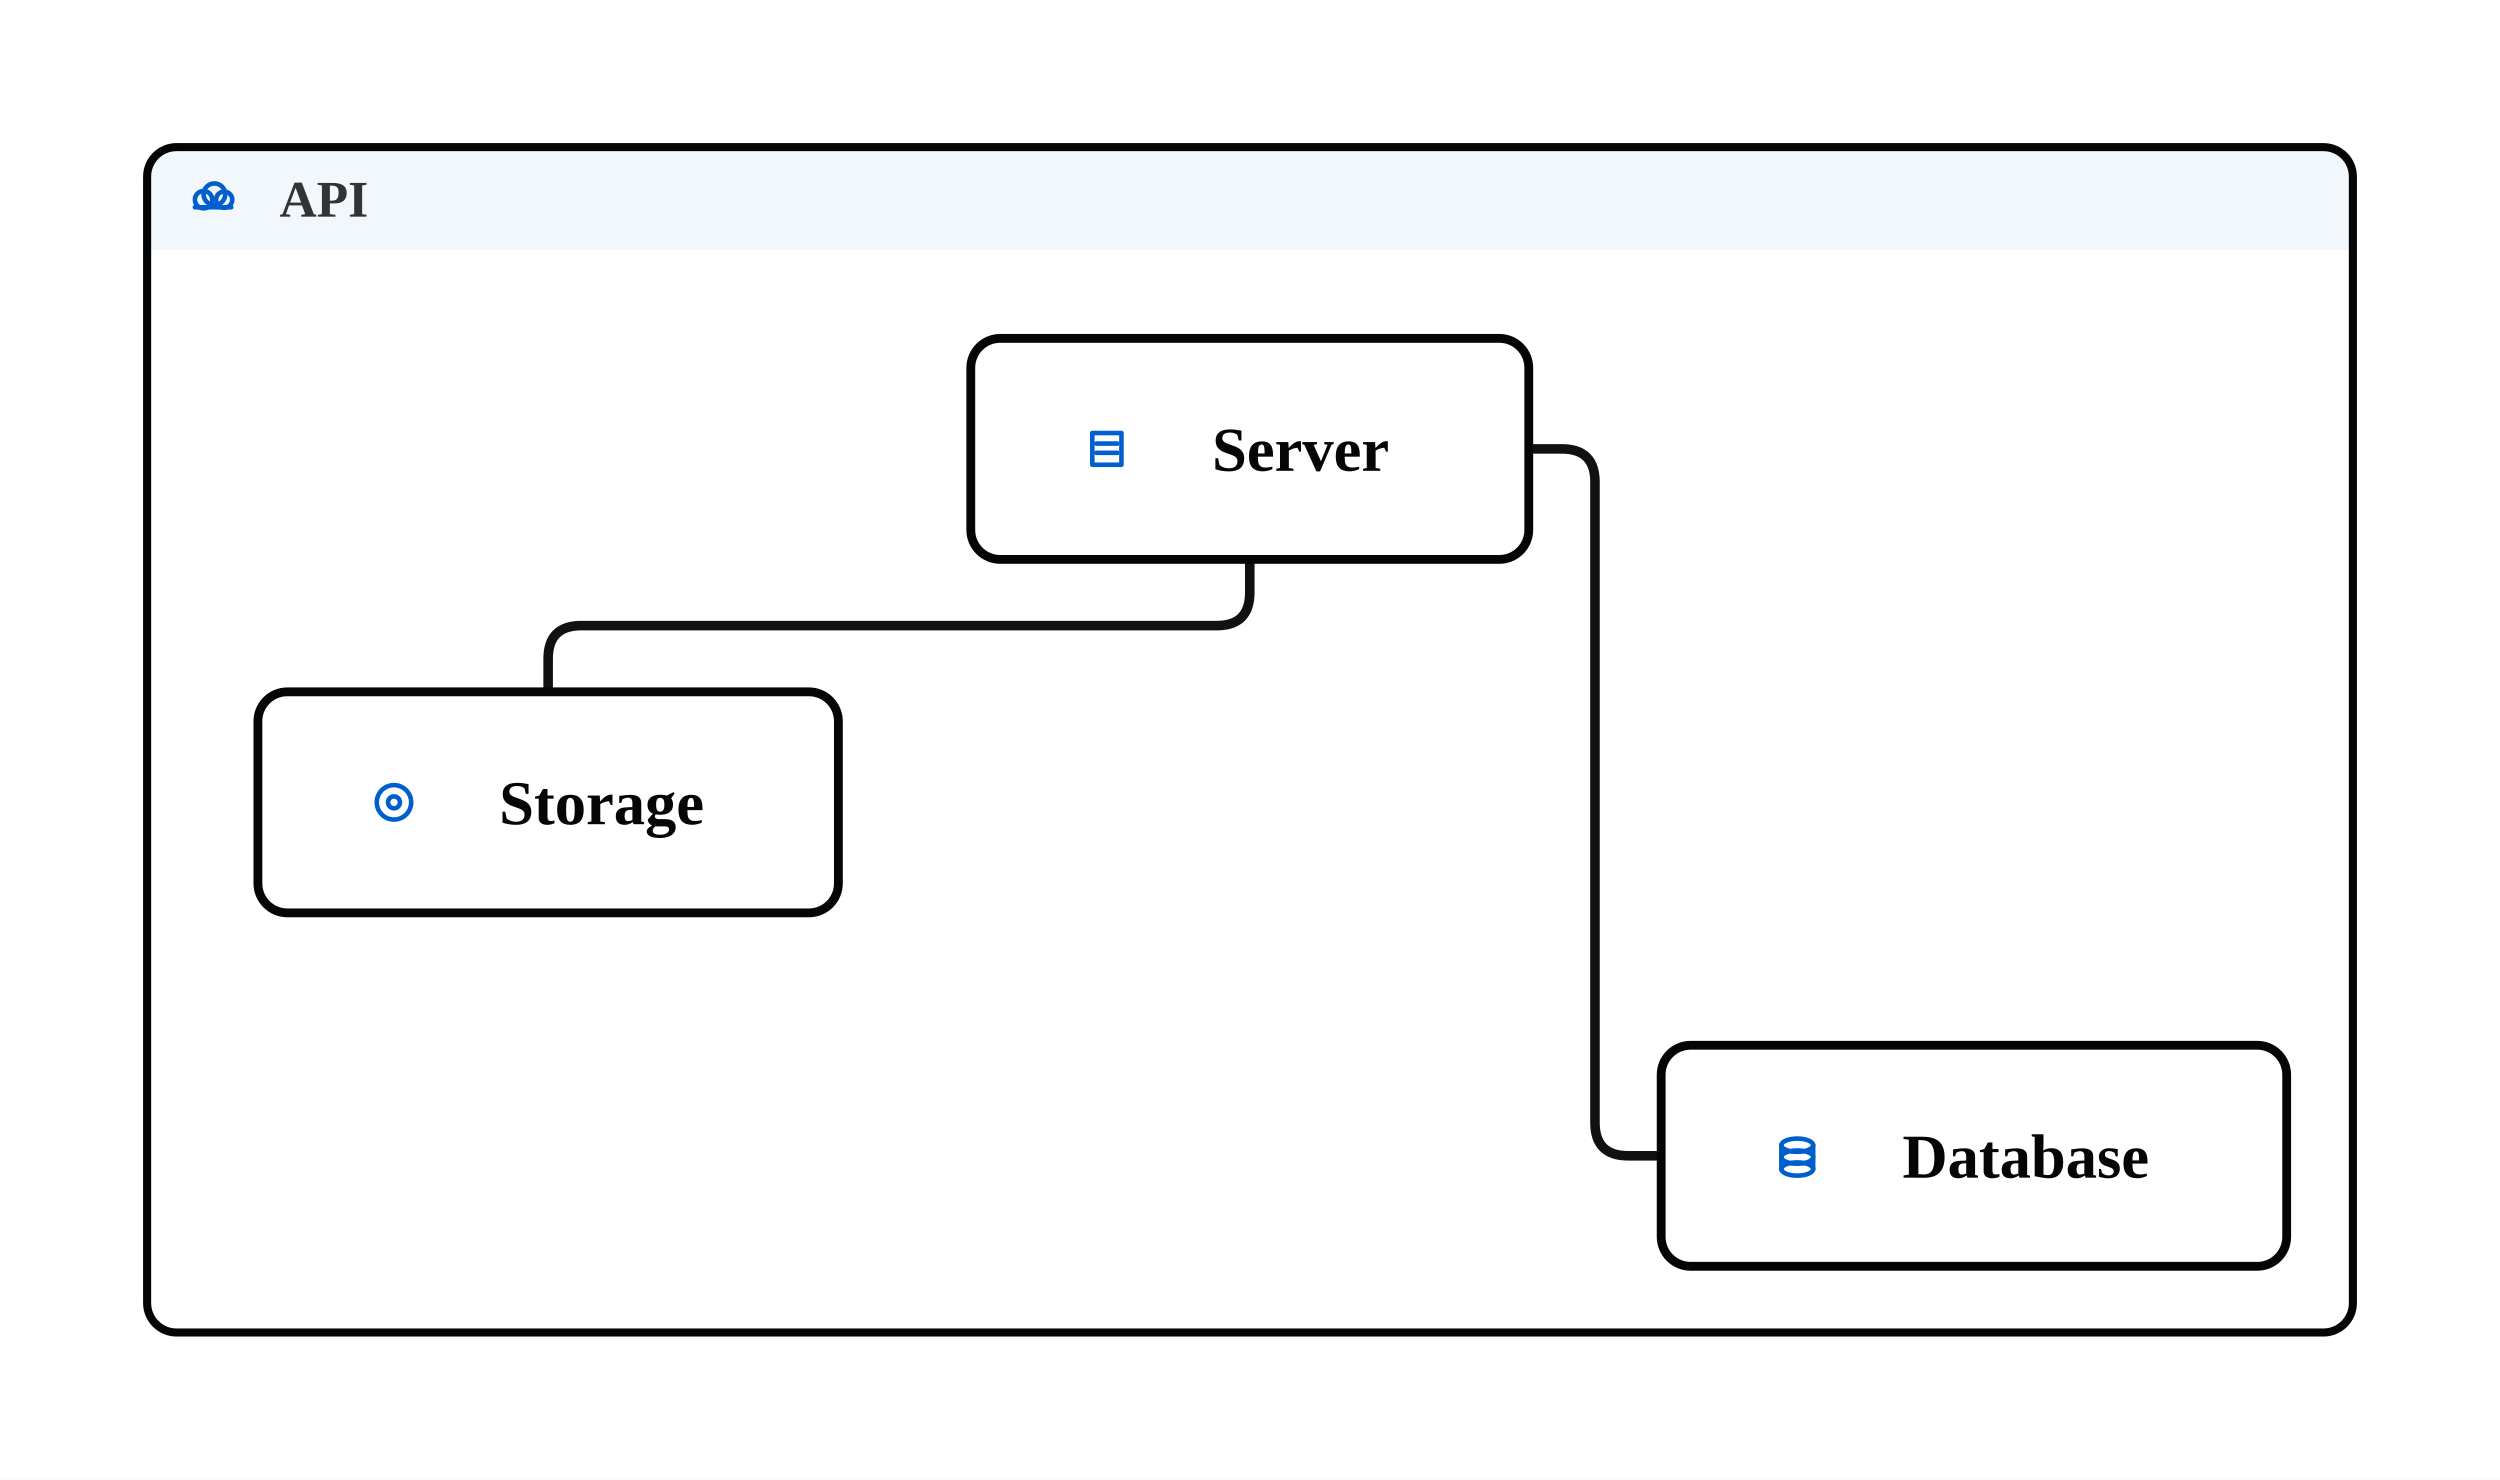
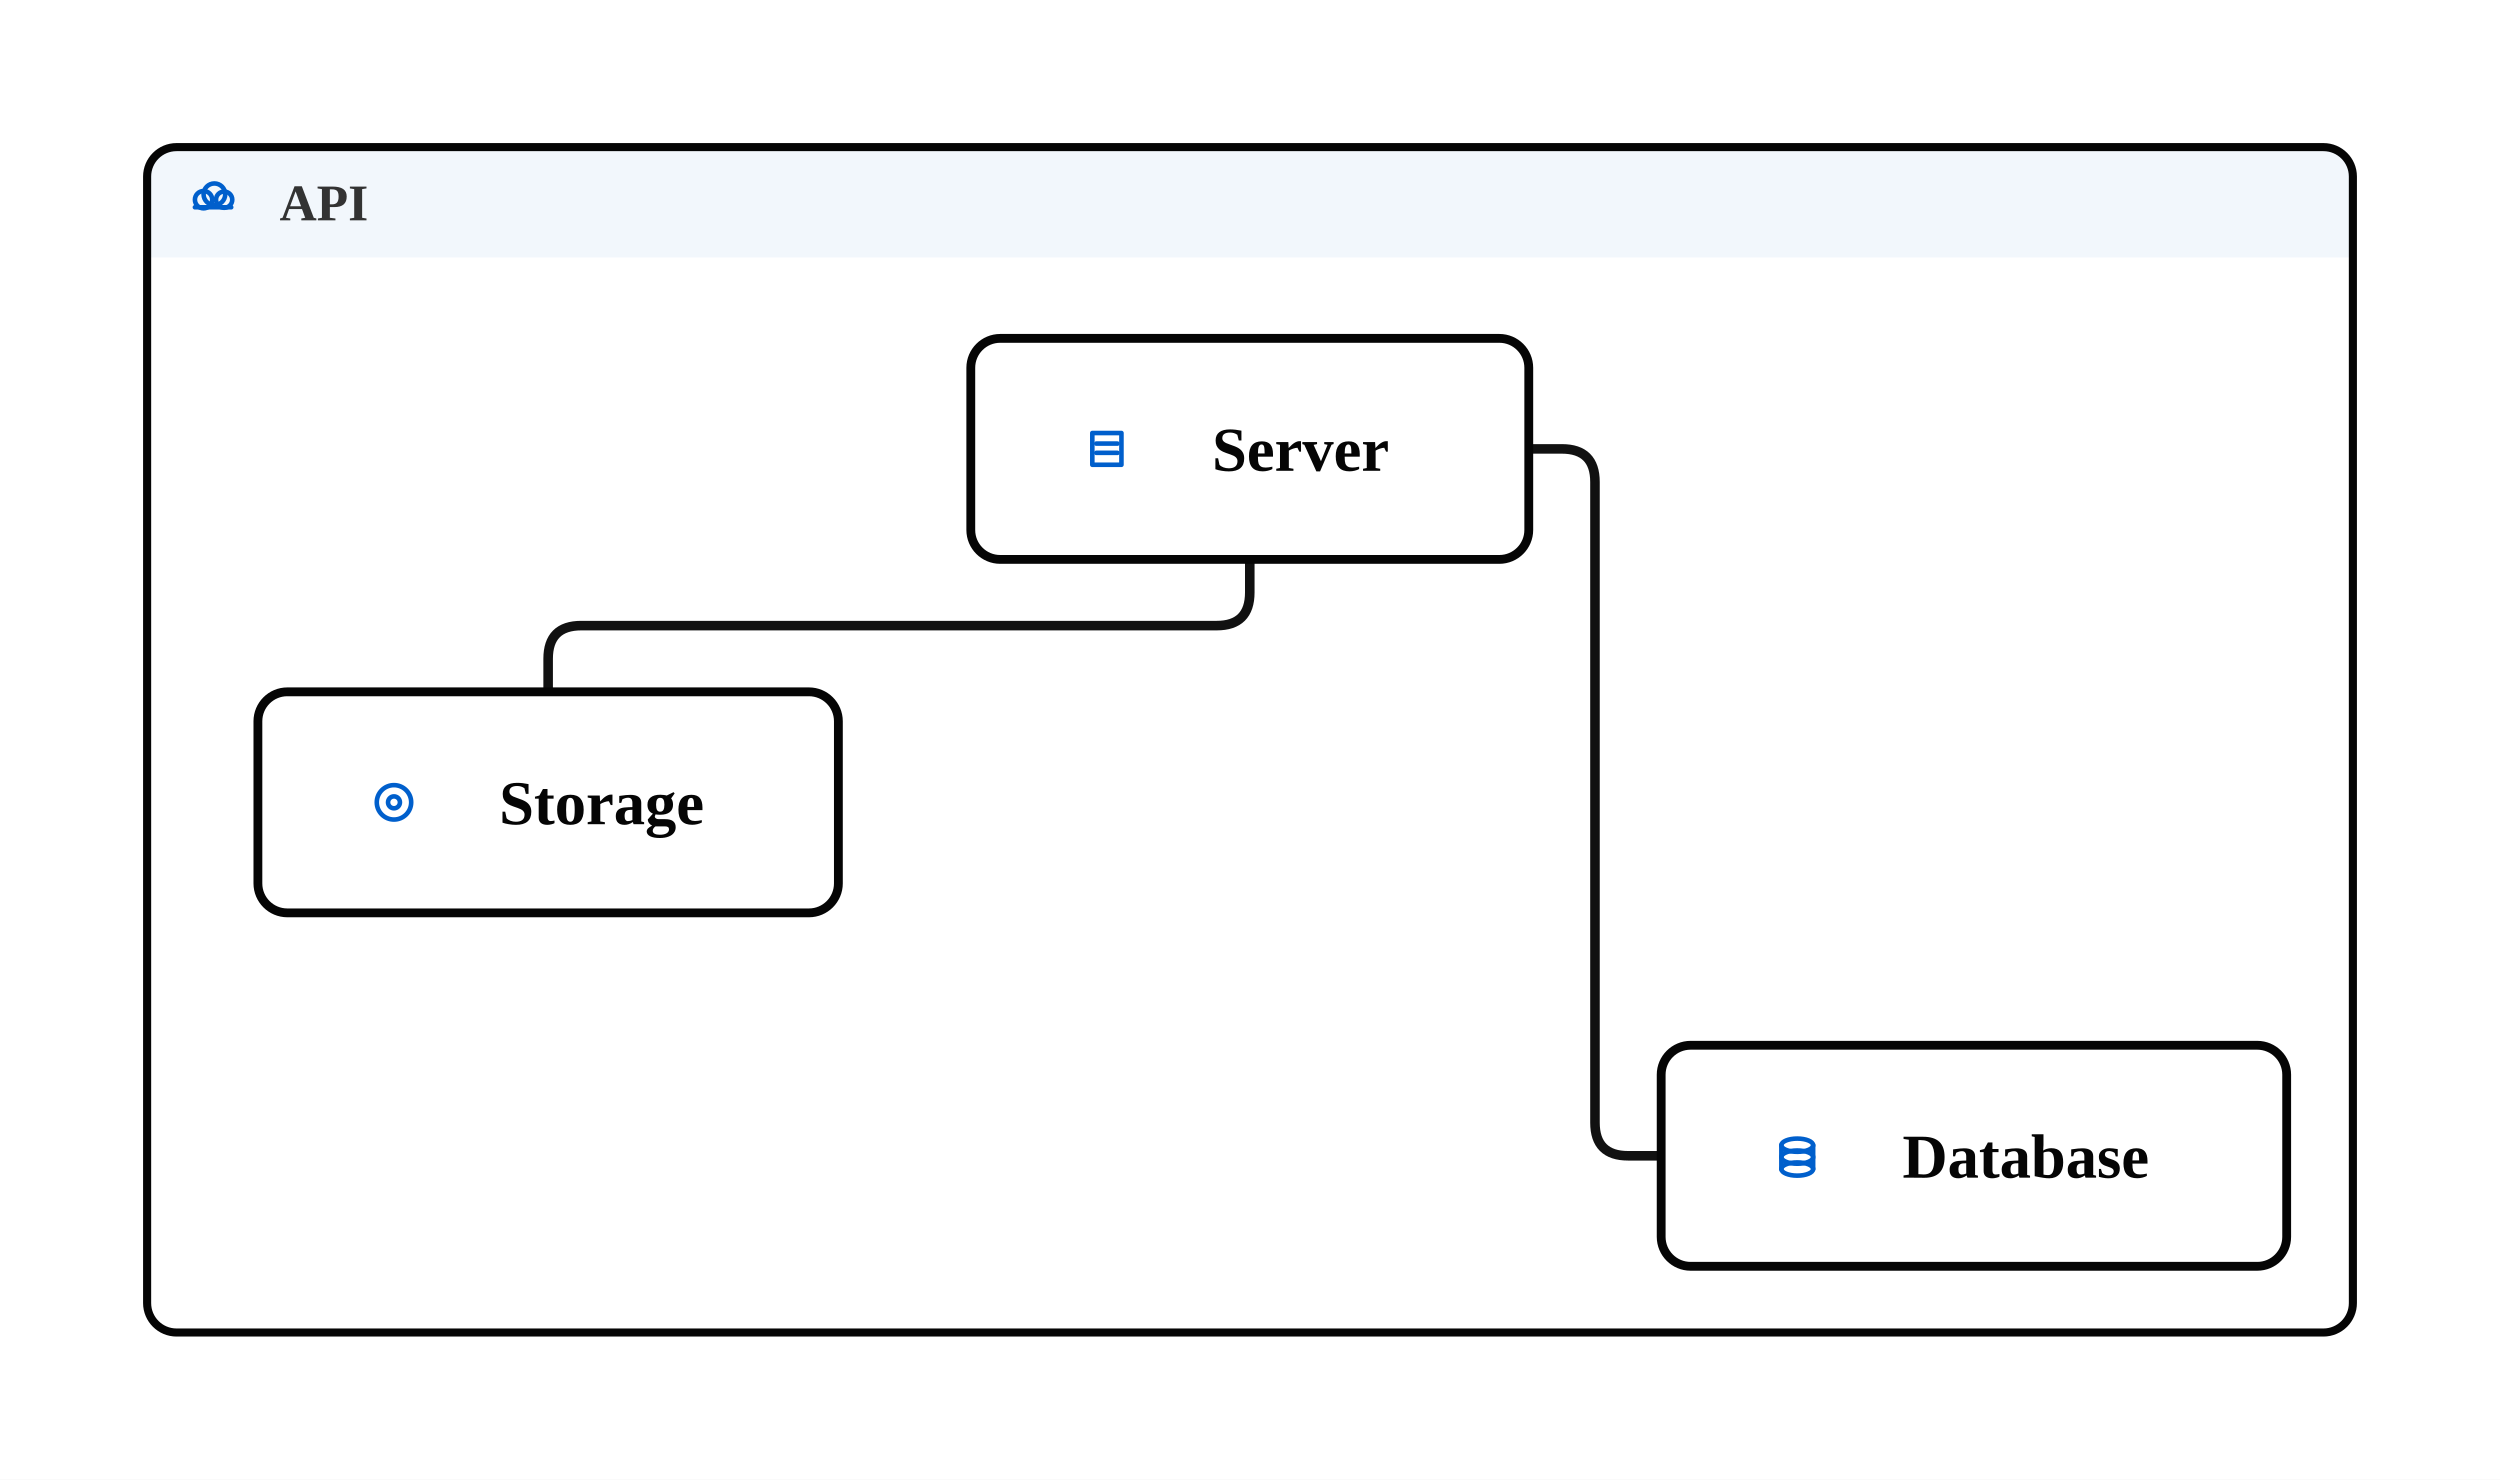
- <svg xmlns="http://www.w3.org/2000/svg" width="679.73" height="402.3" viewBox="0 0 679.73 402.3" style="--bg:#ffffff;--fg:#050505;--line:#111111;--accent:#005fcc;--muted:#333333;--surface:#ffffff;--border:#050505;--font:Inter;background:#ffffff;--arch-group-fill:#ffffff;--arch-group-stroke:#050505;--arch-group-label:#050505;--arch-service-fill:#ffffff;--arch-service-stroke:#050505;--arch-service-label:#050505;--arch-edge-stroke:#050505;--arch-edge-label:#050505" class="am-04xsfds0kt4ubg">
+ <svg xmlns="http://www.w3.org/2000/svg" width="679.73" height="402.3" viewBox="0 0 679.73 402.3" style="--bg:#ffffff;--fg:#050505;--line:#111111;--accent:#005fcc;--muted:#333333;--surface:#ffffff;--border:#050505;--font:Inter;background:#ffffff;--arch-group-fill:#ffffff;--arch-group-stroke:#050505;--arch-group-label:#050505;--arch-service-fill:#ffffff;--arch-service-stroke:#050505;--arch-service-label:#050505;--arch-edge-stroke:#050505;--arch-edge-label:#050505" class="am-0roayfn09mvt65">
  <style>
-   .am-04xsfds0kt4ubg text { font-family: var(--font, 'Inter'), system-ui, sans-serif; }
-   svg.am-04xsfds0kt4ubg {
+   .am-0roayfn09mvt65 text { font-family: var(--font, 'Inter'), system-ui, sans-serif; }
+   svg.am-0roayfn09mvt65 {
    /* Derived from --bg and --fg (overridable via --line, --accent, etc.) */
    --_text:          #050505;
    --_text-sec:      #333333;
    --_text-muted:    #333333;
    --_text-faint:    #787878;
    --_line:          #111111;
    --_arrow:         #005fcc;
    --_node-fill:     #ffffff;
    --_node-stroke:   #050505;
    --_group-fill:    #ffffff;
    --_group-hdr:     #f3f3f3;
    --_inner-stroke:  #e1e1e1;
    --_key-badge:     #e6e6e6;
  }
</style>
  <style>
-   .am-04xsfds0kt4ubg .architecture-group-frame { fill: #ffffff; stroke: none; }
-   .am-04xsfds0kt4ubg .architecture-group-band { fill: #f2f7fc; stroke: none; }
-   .am-04xsfds0kt4ubg .architecture-group-outline { fill: none; stroke: #050505; stroke-width: 2.2; }
-   .am-04xsfds0kt4ubg .architecture-group-label { fill: #333333; }
-   .am-04xsfds0kt4ubg .architecture-service-card { fill: #ffffff; stroke: none; }
-   .am-04xsfds0kt4ubg .architecture-service-outline { fill: none; stroke: #050505; stroke-width: 2.4; }
-   .am-04xsfds0kt4ubg .architecture-service-label { fill: #050505; }
-   .am-04xsfds0kt4ubg .architecture-edge { fill: none; stroke: #111111; stroke-width: 2.6; stroke-linejoin: round; }
-   .am-04xsfds0kt4ubg .architecture-edge-label-bg { fill: #fefefe; stroke: #d4d4d4; stroke-width: 0.75; }
-   .am-04xsfds0kt4ubg .architecture-edge-label-text { fill: #333333; }
-   .am-04xsfds0kt4ubg .architecture-junction-ring { fill: #ffffff; stroke: #005fcc; stroke-width: 1.25; }
-   .am-04xsfds0kt4ubg .architecture-junction-core { fill: #c2d9f3; stroke: #005fcc; stroke-width: 0.75; }
-   .am-04xsfds0kt4ubg .architecture-icon-mark { fill: none; stroke: #005fcc; stroke-width: 1.25; stroke-linecap: round; stroke-linejoin: round; }
-   .am-04xsfds0kt4ubg .architecture-icon-glyph { fill: #005fcc; }
+   .am-0roayfn09mvt65 .architecture-group-frame { fill: #ffffff; stroke: none; }
+   .am-0roayfn09mvt65 .architecture-group-band { fill: #f2f7fc; stroke: none; }
+   .am-0roayfn09mvt65 .architecture-group-outline { fill: none; stroke: #050505; stroke-width: 2.2; }
+   .am-0roayfn09mvt65 .architecture-group-label { fill: #333333; }
+   .am-0roayfn09mvt65 .architecture-service-card { fill: #ffffff; stroke: none; }
+   .am-0roayfn09mvt65 .architecture-service-outline { fill: none; stroke: #050505; stroke-width: 2.4; }
+   .am-0roayfn09mvt65 .architecture-service-label { fill: #050505; }
+   .am-0roayfn09mvt65 .architecture-edge { fill: none; stroke: #111111; stroke-width: 2.6; stroke-linejoin: round; }
+   .am-0roayfn09mvt65 .architecture-edge-label-bg { fill: #fefefe; stroke: #d4d4d4; stroke-width: 0.75; }
+   .am-0roayfn09mvt65 .architecture-edge-label-text { fill: #333333; }
+   .am-0roayfn09mvt65 .architecture-junction-ring { fill: #ffffff; stroke: #005fcc; stroke-width: 1.25; }
+   .am-0roayfn09mvt65 .architecture-junction-core { fill: #c2d9f3; stroke: #005fcc; stroke-width: 0.75; }
+   .am-0roayfn09mvt65 .architecture-icon-mark { fill: none; stroke: #005fcc; stroke-width: 1.25; stroke-linecap: round; stroke-linejoin: round; }
+   .am-0roayfn09mvt65 .architecture-icon-glyph { fill: #005fcc; }
</style>
  <rect width="679.73" height="402.3" fill="#ffffff" data-backdrop="page" />
  <defs>
    <marker id="architecture-arrow-end" markerWidth="8" markerHeight="5" refX="7" refY="2.5" orient="auto">
      <polygon points="0 0, 8 2.5, 0 5" fill="#005fcc" stroke="#005fcc" stroke-width="0.75" stroke-linejoin="round" />
    </marker>
    <marker id="architecture-arrow-start" markerWidth="8" markerHeight="5" refX="1" refY="2.5" orient="auto-start-reverse">
      <polygon points="8 0, 0 2.5, 8 5" fill="#005fcc" stroke="#005fcc" stroke-width="0.75" stroke-linejoin="round" />
    </marker>
  </defs>
  <g class="architecture-group" data-id="api" data-label="API" data-role="group">
    <rect class="architecture-group-frame" x="40" y="40" width="599.73" height="322.3" rx="8" ry="8" data-id="group-frame:api" data-role="group" />
-     <path class="architecture-group-band" d="M48,40 H631.73 A8,8 0 0 1 639.73,48 V68 H40 V48 A8,8 0 0 1 48,40 Z" />
+     <path class="architecture-group-band" d="M48,40 H631.73 A8,8 0 0 1 639.73,48 V70 H40 V48 A8,8 0 0 1 48,40 Z" />
    <rect class="architecture-group-outline" x="40" y="40" width="599.73" height="322.3" rx="8" ry="8" data-id="group-outline:api" data-role="group" />
    <g class="architecture-icon" data-icon="cloud">
      <circle class="architecture-icon-mark" cx="55.35" cy="54.294" r="2.355" />
      <circle class="architecture-icon-mark" cx="58.294" cy="52.822" r="2.944" />
      <circle class="architecture-icon-mark" cx="60.944" cy="54.294" r="2.208" />
      <path class="architecture-icon-mark" d="M 52.995 56.355 H 62.858" />
    </g>
-     <text x="76" y="54" class="architecture-group-label" text-anchor="start" font-size="14" font-weight="700" dy="4.9" textLength="25.62" lengthAdjust="spacingAndGlyphs" data-font-metrics="deterministic-fit">API</text>
+     <text x="76" y="55" class="architecture-group-label" text-anchor="start" font-size="14" font-weight="700" data-prepared-text="true" dy="4.9" textLength="25.62" lengthAdjust="spacingAndGlyphs" data-font-metrics="deterministic-fit">API</text>
  </g>
  <path class="architecture-edge" data-from="db" data-to="server" data-from-side="L" data-to-side="R" data-from-boundary="item" data-to-boundary="item" d="M451.66,314.25 L442.66,314.25 Q433.66,314.25 433.66,305.25 L433.66,131.05 Q433.66,122.05 424.66,122.05 L415.66,122.05" data-relationship="architecture-edge" data-direction="undirected" data-id="edge:db-&gt;server#0" data-role="edge" role="graphics-symbol" aria-roledescription="relation" aria-label="db to server" />
  <path class="architecture-edge" data-from="disk" data-to="server" data-from-side="T" data-to-side="B" data-from-boundary="item" data-to-boundary="item" d="M149.035,188.1 L149.035,179.1 Q149.035,170.1 158.035,170.1 L330.805,170.1 Q339.805,170.1 339.805,161.1 L339.805,152.1" data-relationship="architecture-edge" data-direction="undirected" data-id="edge:disk-&gt;server#0" data-role="edge" role="graphics-symbol" aria-roledescription="relation" aria-label="disk to server" />
  <g class="architecture-service" data-id="db" data-label="Database" data-role="service">
    <rect class="architecture-service-card" x="451.66" y="284.2" width="170.07" height="60.1" rx="8" ry="8" data-id="service-card:db" data-role="service" />
    <rect class="architecture-service-outline" x="451.66" y="284.2" width="170.07" height="60.1" rx="8" ry="8" data-id="service-outline:db" data-role="service" />
    <g class="architecture-icon" data-icon="database">
      <ellipse class="architecture-icon-mark" cx="488.66" cy="311.37" rx="4.32" ry="1.8" />
      <path class="architecture-icon-mark" d="M 484.34 311.37 V 317.85" />
      <path class="architecture-icon-mark" d="M 492.98 311.37 V 317.85" />
      <ellipse class="architecture-icon-mark" cx="488.66" cy="314.61" rx="4.32" ry="1.8" />
      <ellipse class="architecture-icon-mark" cx="488.66" cy="317.85" rx="4.32" ry="1.8" />
    </g>
-     <text x="517.26" y="314.25" class="architecture-service-label" text-anchor="start" font-size="17" font-weight="700" dy="5.95" textLength="80.07" lengthAdjust="spacingAndGlyphs" data-font-metrics="deterministic-fit">Database</text>
+     <text x="517.26" y="314.25" class="architecture-service-label" text-anchor="start" font-size="17" font-weight="700" data-prepared-text="true" dy="5.95" textLength="80.07" lengthAdjust="spacingAndGlyphs" data-font-metrics="deterministic-fit">Database</text>
  </g>
  <g class="architecture-service" data-id="disk" data-label="Storage" data-role="service">
    <rect class="architecture-service-card" x="70.12" y="188.1" width="157.83" height="60.1" rx="8" ry="8" data-id="service-card:disk" data-role="service" />
    <rect class="architecture-service-outline" x="70.12" y="188.1" width="157.83" height="60.1" rx="8" ry="8" data-id="service-outline:disk" data-role="service" />
    <g class="architecture-icon" data-icon="disk">
      <circle class="architecture-icon-mark" cx="107.12" cy="218.15" r="4.68" />
      <circle class="architecture-icon-mark" cx="107.12" cy="218.15" r="1.62" />
    </g>
-     <text x="135.72" y="218.15" class="architecture-service-label" text-anchor="start" font-size="17" font-weight="700" dy="5.95" textLength="67.83" lengthAdjust="spacingAndGlyphs" data-font-metrics="deterministic-fit">Storage</text>
+     <text x="135.72" y="218.15" class="architecture-service-label" text-anchor="start" font-size="17" font-weight="700" data-prepared-text="true" dy="5.95" textLength="67.83" lengthAdjust="spacingAndGlyphs" data-font-metrics="deterministic-fit">Storage</text>
  </g>
  <g class="architecture-service" data-id="server" data-label="Server" data-role="service">
    <rect class="architecture-service-card" x="263.95" y="92" width="151.71" height="60.1" rx="8" ry="8" data-id="service-card:server" data-role="service" />
    <rect class="architecture-service-outline" x="263.95" y="92" width="151.71" height="60.1" rx="8" ry="8" data-id="service-outline:server" data-role="service" />
    <g class="architecture-icon" data-icon="server">
      <rect class="architecture-icon-mark" x="296.99" y="117.73" width="7.92" height="8.64" rx="0" ry="0" />
      <path class="architecture-icon-mark" d="M 298.07 120.61 H 303.83" />
      <path class="architecture-icon-mark" d="M 298.07 123.13 H 303.83" />
    </g>
-     <text x="329.55" y="122.05" class="architecture-service-label" text-anchor="start" font-size="17" font-weight="700" dy="5.95" textLength="61.71" lengthAdjust="spacingAndGlyphs" data-font-metrics="deterministic-fit">Server</text>
+     <text x="329.55" y="122.05" class="architecture-service-label" text-anchor="start" font-size="17" font-weight="700" data-prepared-text="true" dy="5.95" textLength="61.71" lengthAdjust="spacingAndGlyphs" data-font-metrics="deterministic-fit">Server</text>
  </g>
</svg>
